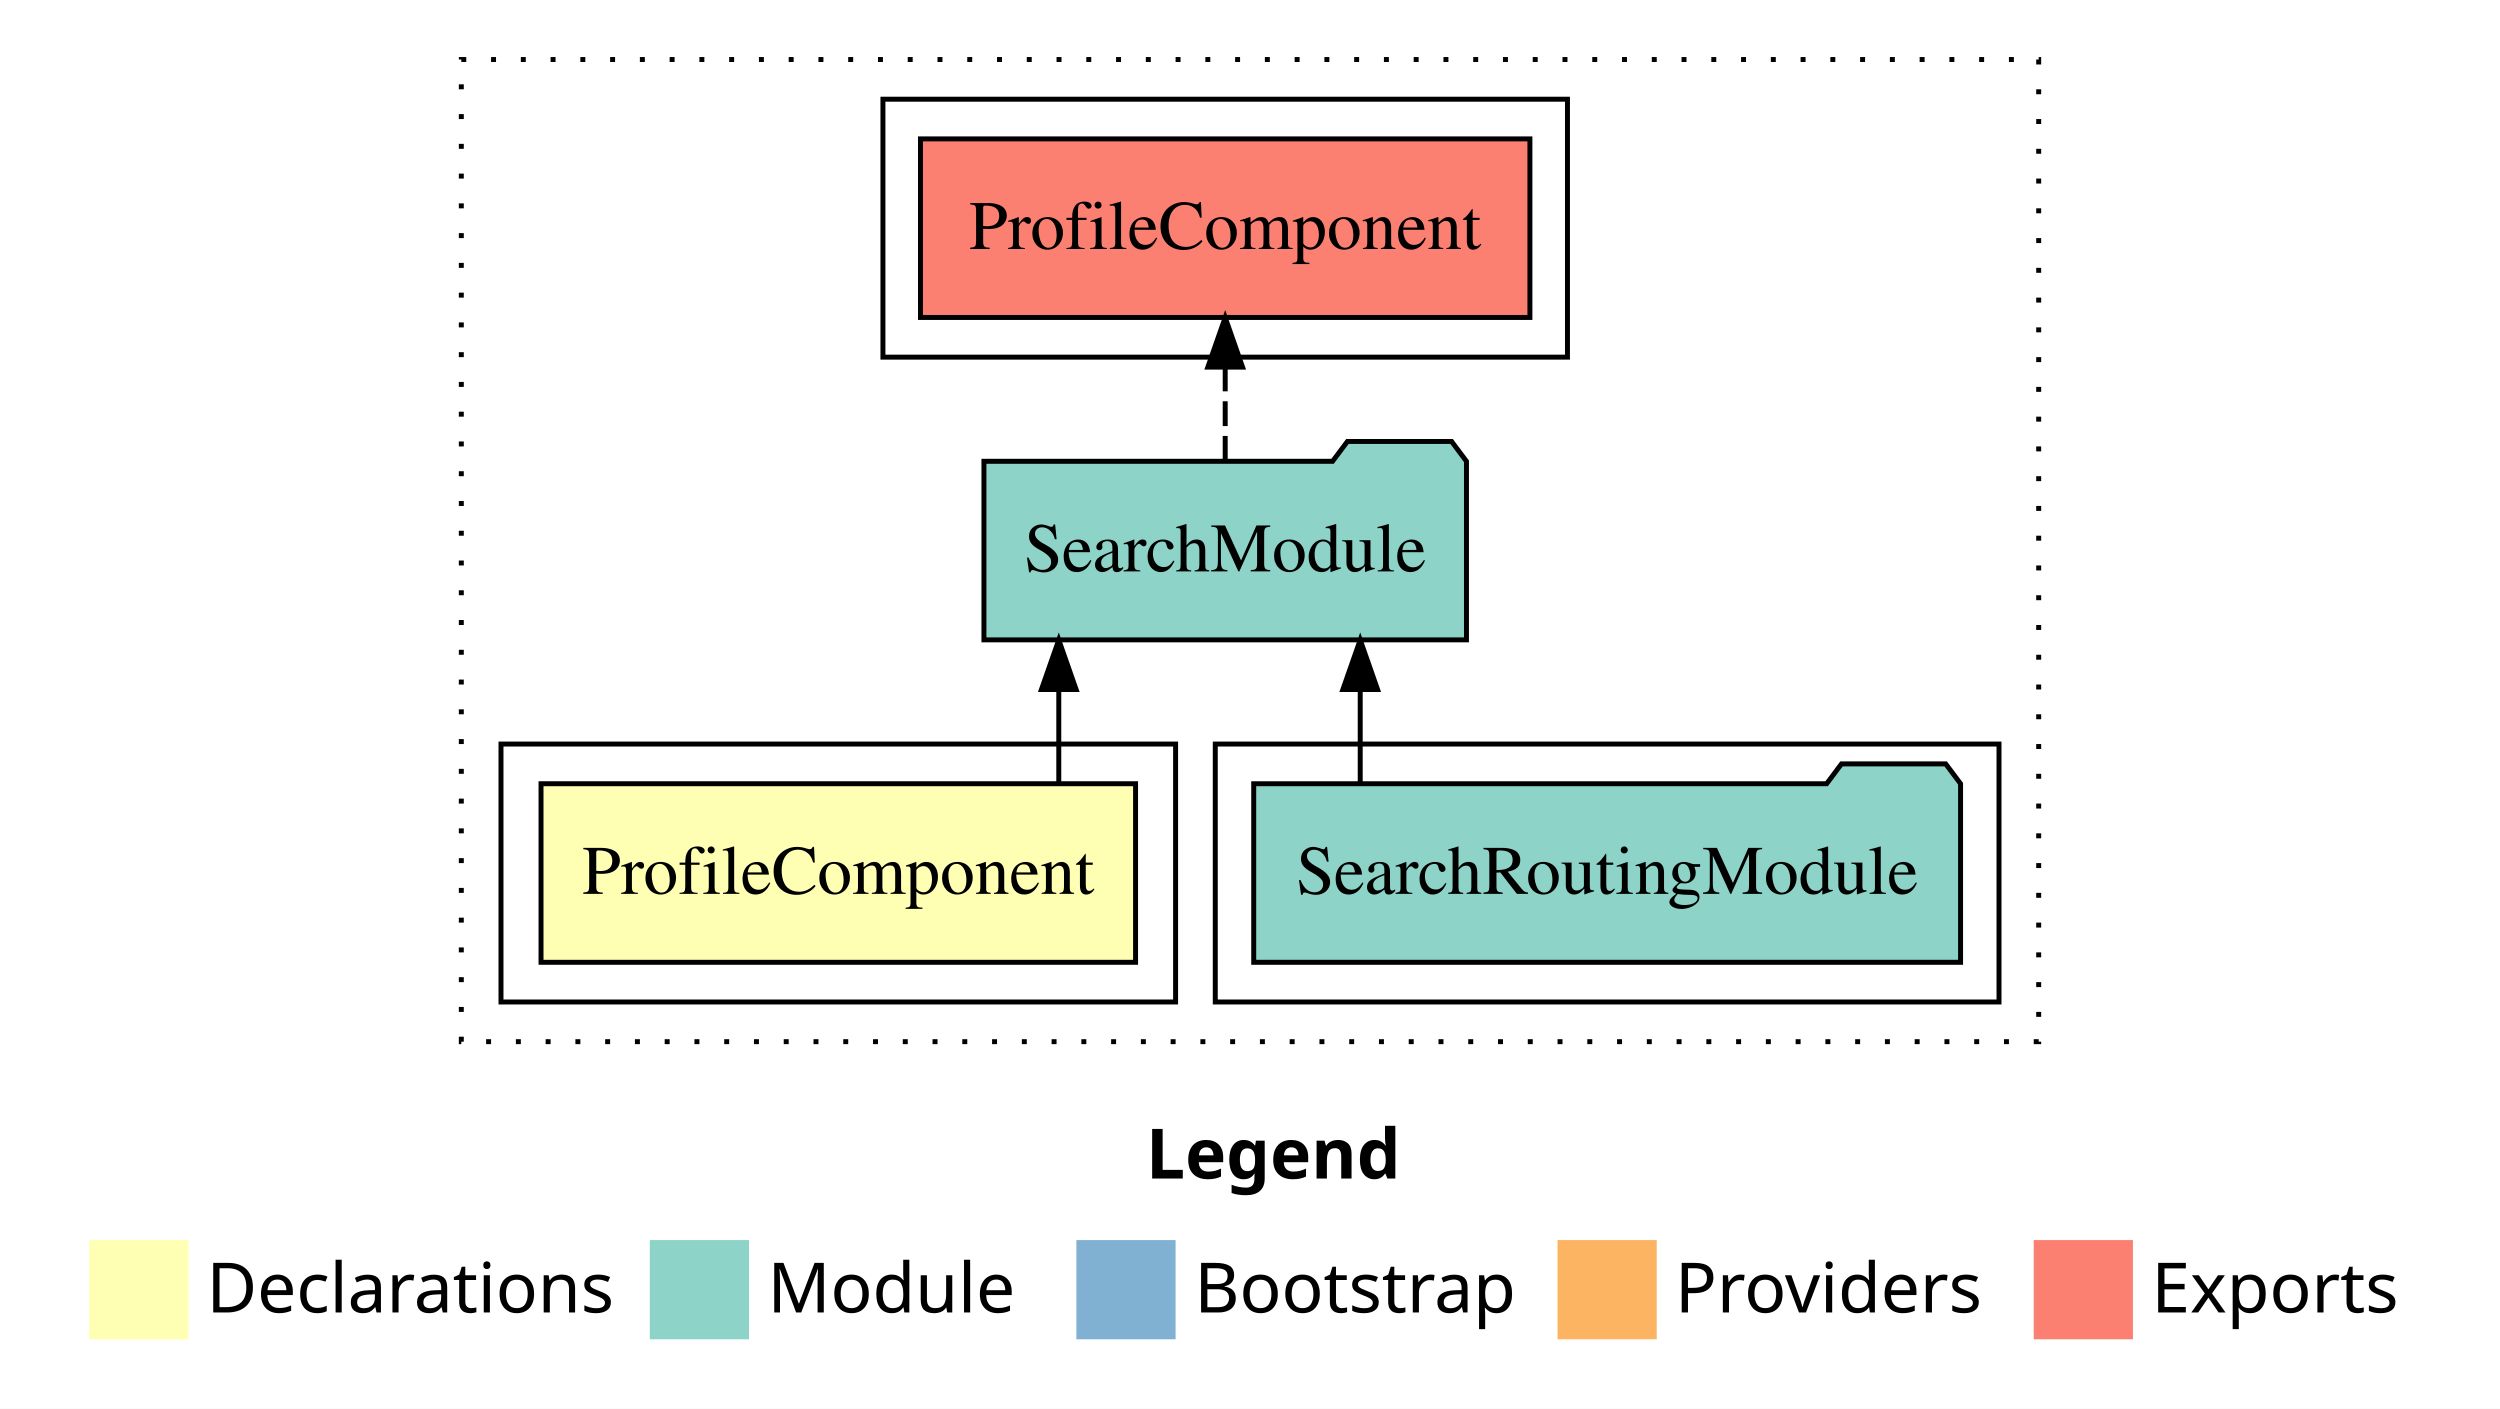
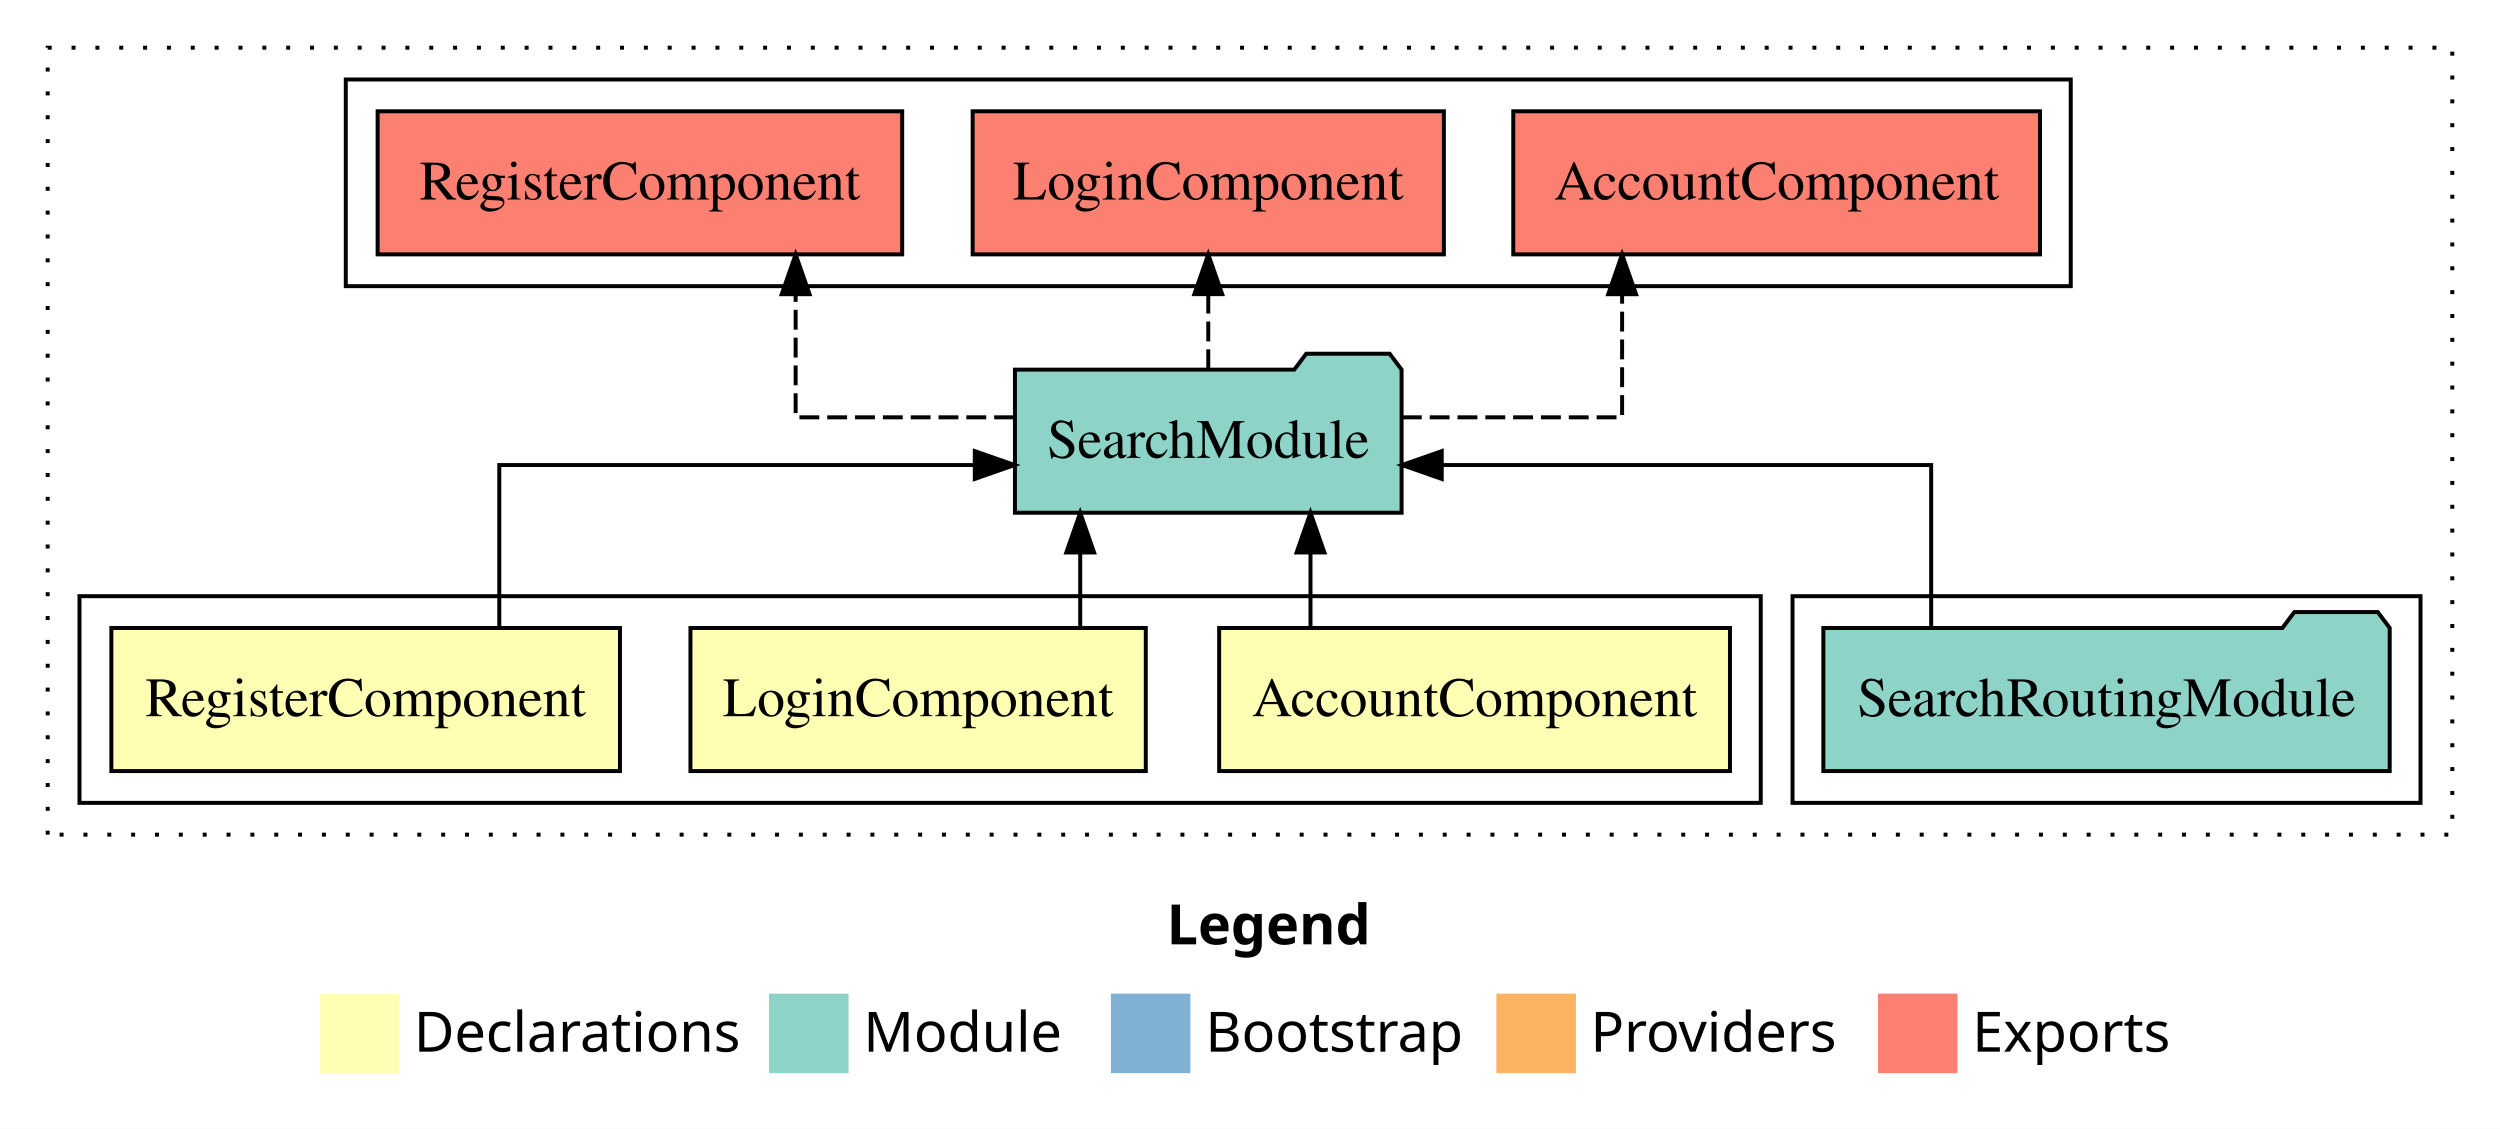
- <svg xmlns="http://www.w3.org/2000/svg" width="504pt" height="284pt" viewBox="0.00 0.00 504.00 284.00">
+ <svg xmlns="http://www.w3.org/2000/svg" width="629pt" height="284pt" viewBox="0.00 0.00 629.00 284.00">
  <g id="graph0" class="graph" transform="scale(1 1) rotate(0) translate(4 280)">
-     <polygon fill="white" stroke="transparent" points="-4,4 -4,-280 500,-280 500,4 -4,4" />
-     <text text-anchor="start" x="227.01" y="-42.4" font-family="sans-serif" font-weight="bold" font-size="14.00">Legend</text>
-     <polygon fill="#ffffb3" stroke="transparent" points="14,-10 14,-30 34,-30 34,-10 14,-10" />
-     <text text-anchor="start" x="37.63" y="-15.4" font-family="sans-serif" font-size="14.00">  Declarations</text>
-     <polygon fill="#8dd3c7" stroke="transparent" points="127,-10 127,-30 147,-30 147,-10 127,-10" />
-     <text text-anchor="start" x="150.73" y="-15.4" font-family="sans-serif" font-size="14.00">  Module</text>
-     <polygon fill="#80b1d3" stroke="transparent" points="213,-10 213,-30 233,-30 233,-10 213,-10" />
-     <text text-anchor="start" x="236.78" y="-15.4" font-family="sans-serif" font-size="14.00">  Bootstrap</text>
-     <polygon fill="#fdb462" stroke="transparent" points="310,-10 310,-30 330,-30 330,-10 310,-10" />
-     <text text-anchor="start" x="333.67" y="-15.4" font-family="sans-serif" font-size="14.00">  Providers</text>
-     <polygon fill="#fb8072" stroke="transparent" points="406,-10 406,-30 426,-30 426,-10 406,-10" />
-     <text text-anchor="start" x="429.73" y="-15.4" font-family="sans-serif" font-size="14.00">  Exports</text>
+     <polygon fill="white" stroke="transparent" points="-4,4 -4,-280 625,-280 625,4 -4,4" />
+     <text text-anchor="start" x="289.51" y="-42.4" font-family="sans-serif" font-weight="bold" font-size="14.00">Legend</text>
+     <polygon fill="#ffffb3" stroke="transparent" points="76.5,-10 76.5,-30 96.5,-30 96.5,-10 76.5,-10" />
+     <text text-anchor="start" x="100.13" y="-15.4" font-family="sans-serif" font-size="14.00">  Declarations</text>
+     <polygon fill="#8dd3c7" stroke="transparent" points="189.5,-10 189.5,-30 209.5,-30 209.5,-10 189.5,-10" />
+     <text text-anchor="start" x="213.23" y="-15.4" font-family="sans-serif" font-size="14.00">  Module</text>
+     <polygon fill="#80b1d3" stroke="transparent" points="275.5,-10 275.5,-30 295.5,-30 295.5,-10 275.5,-10" />
+     <text text-anchor="start" x="299.28" y="-15.4" font-family="sans-serif" font-size="14.00">  Bootstrap</text>
+     <polygon fill="#fdb462" stroke="transparent" points="372.5,-10 372.5,-30 392.5,-30 392.5,-10 372.5,-10" />
+     <text text-anchor="start" x="396.17" y="-15.4" font-family="sans-serif" font-size="14.00">  Providers</text>
+     <polygon fill="#fb8072" stroke="transparent" points="468.5,-10 468.5,-30 488.5,-30 488.5,-10 468.5,-10" />
+     <text text-anchor="start" x="492.23" y="-15.4" font-family="sans-serif" font-size="14.00">  Exports</text>
    <g id="clust1" class="cluster">
-       <polygon fill="none" stroke="black" stroke-dasharray="1,5" points="89,-70 89,-268 407,-268 407,-70 89,-70" />
+       <polygon fill="none" stroke="black" stroke-dasharray="1,5" points="8,-70 8,-268 613,-268 613,-70 8,-70" />
    </g>
-     <g id="clust5" class="cluster">
-       <polygon fill="none" stroke="black" points="174,-208 174,-260 312,-260 312,-208 174,-208" />
+     <g id="clust6" class="cluster">
+       <polygon fill="none" stroke="black" points="447,-78 447,-130 605,-130 605,-78 447,-78" />
    </g>
-     <g id="clust4" class="cluster">
-       <polygon fill="none" stroke="black" points="241,-78 241,-130 399,-130 399,-78 241,-78" />
+     <g id="clust7" class="cluster">
+       <polygon fill="none" stroke="black" points="83,-208 83,-260 517,-260 517,-208 83,-208" />
    </g>
    <g id="clust2" class="cluster">
-       <polygon fill="none" stroke="black" points="97,-78 97,-130 233,-130 233,-78 97,-78" />
+       <polygon fill="none" stroke="black" points="16,-78 16,-130 439,-130 439,-78 16,-78" />
    </g>
    <g id="node1" class="node">
-       <polygon fill="#ffffb3" stroke="black" points="224.93,-122 105.07,-122 105.07,-86 224.93,-86 224.93,-122" />
-       <text text-anchor="middle" x="165" y="-99.8" font-family="Times,serif" font-size="14.00">ProfileComponent</text>
+       <polygon fill="#ffffb3" stroke="black" points="431.26,-122 302.74,-122 302.74,-86 431.26,-86 431.26,-122" />
+       <text text-anchor="middle" x="367" y="-99.8" font-family="Times,serif" font-size="14.00">AccountComponent</text>
+     </g>
+     <g id="node4" class="node">
+       <polygon fill="#8dd3c7" stroke="black" points="348.64,-187 345.64,-191 324.64,-191 321.64,-187 251.36,-187 251.36,-151 348.64,-151 348.64,-187" />
+       <text text-anchor="middle" x="300" y="-164.8" font-family="Times,serif" font-size="14.00">SearchModule</text>
+     </g>
+     <g id="edge1" class="edge">
+       <path fill="none" stroke="black" d="M325.72,-122.11C325.72,-122.11 325.72,-140.99 325.72,-140.99" />
+       <polygon fill="black" stroke="black" points="322.22,-140.99 325.72,-150.99 329.22,-140.99 322.22,-140.99" />
    </g>
    <g id="node2" class="node">
-       <polygon fill="#8dd3c7" stroke="black" points="291.64,-187 288.64,-191 267.64,-191 264.64,-187 194.36,-187 194.36,-151 291.64,-151 291.64,-187" />
-       <text text-anchor="middle" x="243" y="-164.8" font-family="Times,serif" font-size="14.00">SearchModule</text>
+       <polygon fill="#ffffb3" stroke="black" points="284.28,-122 169.72,-122 169.72,-86 284.28,-86 284.28,-122" />
+       <text text-anchor="middle" x="227" y="-99.8" font-family="Times,serif" font-size="14.00">LoginComponent</text>
    </g>
-     <g id="edge1" class="edge">
-       <path fill="none" stroke="black" d="M209.45,-122.11C209.45,-122.11 209.45,-140.99 209.45,-140.99" />
-       <polygon fill="black" stroke="black" points="205.95,-140.99 209.45,-150.99 212.95,-140.99 205.95,-140.99" />
+     <g id="edge2" class="edge">
+       <path fill="none" stroke="black" d="M267.78,-122.11C267.78,-122.11 267.78,-140.99 267.78,-140.99" />
+       <polygon fill="black" stroke="black" points="264.28,-140.99 267.78,-150.99 271.28,-140.99 264.28,-140.99" />
    </g>
-     <g id="node4" class="node">
-       <polygon fill="#fb8072" stroke="black" points="304.43,-252 181.57,-252 181.57,-216 304.43,-216 304.43,-252" />
-       <text text-anchor="middle" x="243" y="-229.8" font-family="Times,serif" font-size="14.00">ProfileComponent </text>
+     <g id="node3" class="node">
+       <polygon fill="#ffffb3" stroke="black" points="151.98,-122 24.02,-122 24.02,-86 151.98,-86 151.98,-122" />
+       <text text-anchor="middle" x="88" y="-99.8" font-family="Times,serif" font-size="14.00">RegisterComponent</text>
    </g>
    <g id="edge3" class="edge">
-       <path fill="none" stroke="black" stroke-dasharray="5,2" d="M243,-187.11C243,-187.11 243,-205.99 243,-205.99" />
-       <polygon fill="black" stroke="black" points="239.5,-205.99 243,-215.99 246.5,-205.99 239.5,-205.99" />
+       <path fill="none" stroke="black" d="M121.62,-122.02C121.62,-139.37 121.62,-163 121.62,-163 121.62,-163 241.26,-163 241.26,-163" />
+       <polygon fill="black" stroke="black" points="241.26,-166.5 251.26,-163 241.26,-159.5 241.26,-166.5" />
    </g>
-     <g id="node3" class="node">
-       <polygon fill="#8dd3c7" stroke="black" points="391.25,-122 388.25,-126 367.25,-126 364.25,-122 248.75,-122 248.75,-86 391.25,-86 391.25,-122" />
-       <text text-anchor="middle" x="320" y="-99.8" font-family="Times,serif" font-size="14.00">SearchRoutingModule</text>
+     <g id="node6" class="node">
+       <polygon fill="#fb8072" stroke="black" points="509.26,-252 376.74,-252 376.74,-216 509.26,-216 509.26,-252" />
+       <text text-anchor="middle" x="443" y="-229.8" font-family="Times,serif" font-size="14.00">AccountComponent </text>
    </g>
-     <g id="edge2" class="edge">
-       <path fill="none" stroke="black" d="M270.22,-122.11C270.22,-122.11 270.22,-140.99 270.22,-140.99" />
-       <polygon fill="black" stroke="black" points="266.72,-140.99 270.22,-150.99 273.72,-140.99 266.72,-140.99" />
+     <g id="edge5" class="edge">
+       <path fill="none" stroke="black" stroke-dasharray="5,2" d="M348.71,-175C375.81,-175 404.12,-175 404.12,-175 404.12,-175 404.12,-205.98 404.12,-205.98" />
+       <polygon fill="black" stroke="black" points="400.63,-205.98 404.12,-215.98 407.63,-205.98 400.63,-205.98" />
+     </g>
+     <g id="node7" class="node">
+       <polygon fill="#fb8072" stroke="black" points="359.28,-252 240.72,-252 240.72,-216 359.28,-216 359.28,-252" />
+       <text text-anchor="middle" x="300" y="-229.8" font-family="Times,serif" font-size="14.00">LoginComponent </text>
+     </g>
+     <g id="edge6" class="edge">
+       <path fill="none" stroke="black" stroke-dasharray="5,2" d="M300,-187.11C300,-187.11 300,-205.99 300,-205.99" />
+       <polygon fill="black" stroke="black" points="296.5,-205.99 300,-215.99 303.5,-205.99 296.5,-205.99" />
+     </g>
+     <g id="node8" class="node">
+       <polygon fill="#fb8072" stroke="black" points="222.99,-252 91.01,-252 91.01,-216 222.99,-216 222.99,-252" />
+       <text text-anchor="middle" x="157" y="-229.8" font-family="Times,serif" font-size="14.00">RegisterComponent </text>
+     </g>
+     <g id="edge7" class="edge">
+       <path fill="none" stroke="black" stroke-dasharray="5,2" d="M251.13,-175C224.2,-175 196.18,-175 196.18,-175 196.18,-175 196.18,-205.98 196.18,-205.98" />
+       <polygon fill="black" stroke="black" points="192.68,-205.98 196.18,-215.98 199.68,-205.98 192.68,-205.98" />
+     </g>
+     <g id="node5" class="node">
+       <polygon fill="#8dd3c7" stroke="black" points="597.25,-122 594.25,-126 573.25,-126 570.25,-122 454.75,-122 454.75,-86 597.25,-86 597.25,-122" />
+       <text text-anchor="middle" x="526" y="-99.8" font-family="Times,serif" font-size="14.00">SearchRoutingModule</text>
+     </g>
+     <g id="edge4" class="edge">
+       <path fill="none" stroke="black" d="M481.88,-122.02C481.88,-139.37 481.88,-163 481.88,-163 481.88,-163 358.74,-163 358.74,-163" />
+       <polygon fill="black" stroke="black" points="358.74,-159.5 348.74,-163 358.74,-166.5 358.74,-159.5" />
    </g>
  </g>
</svg>
